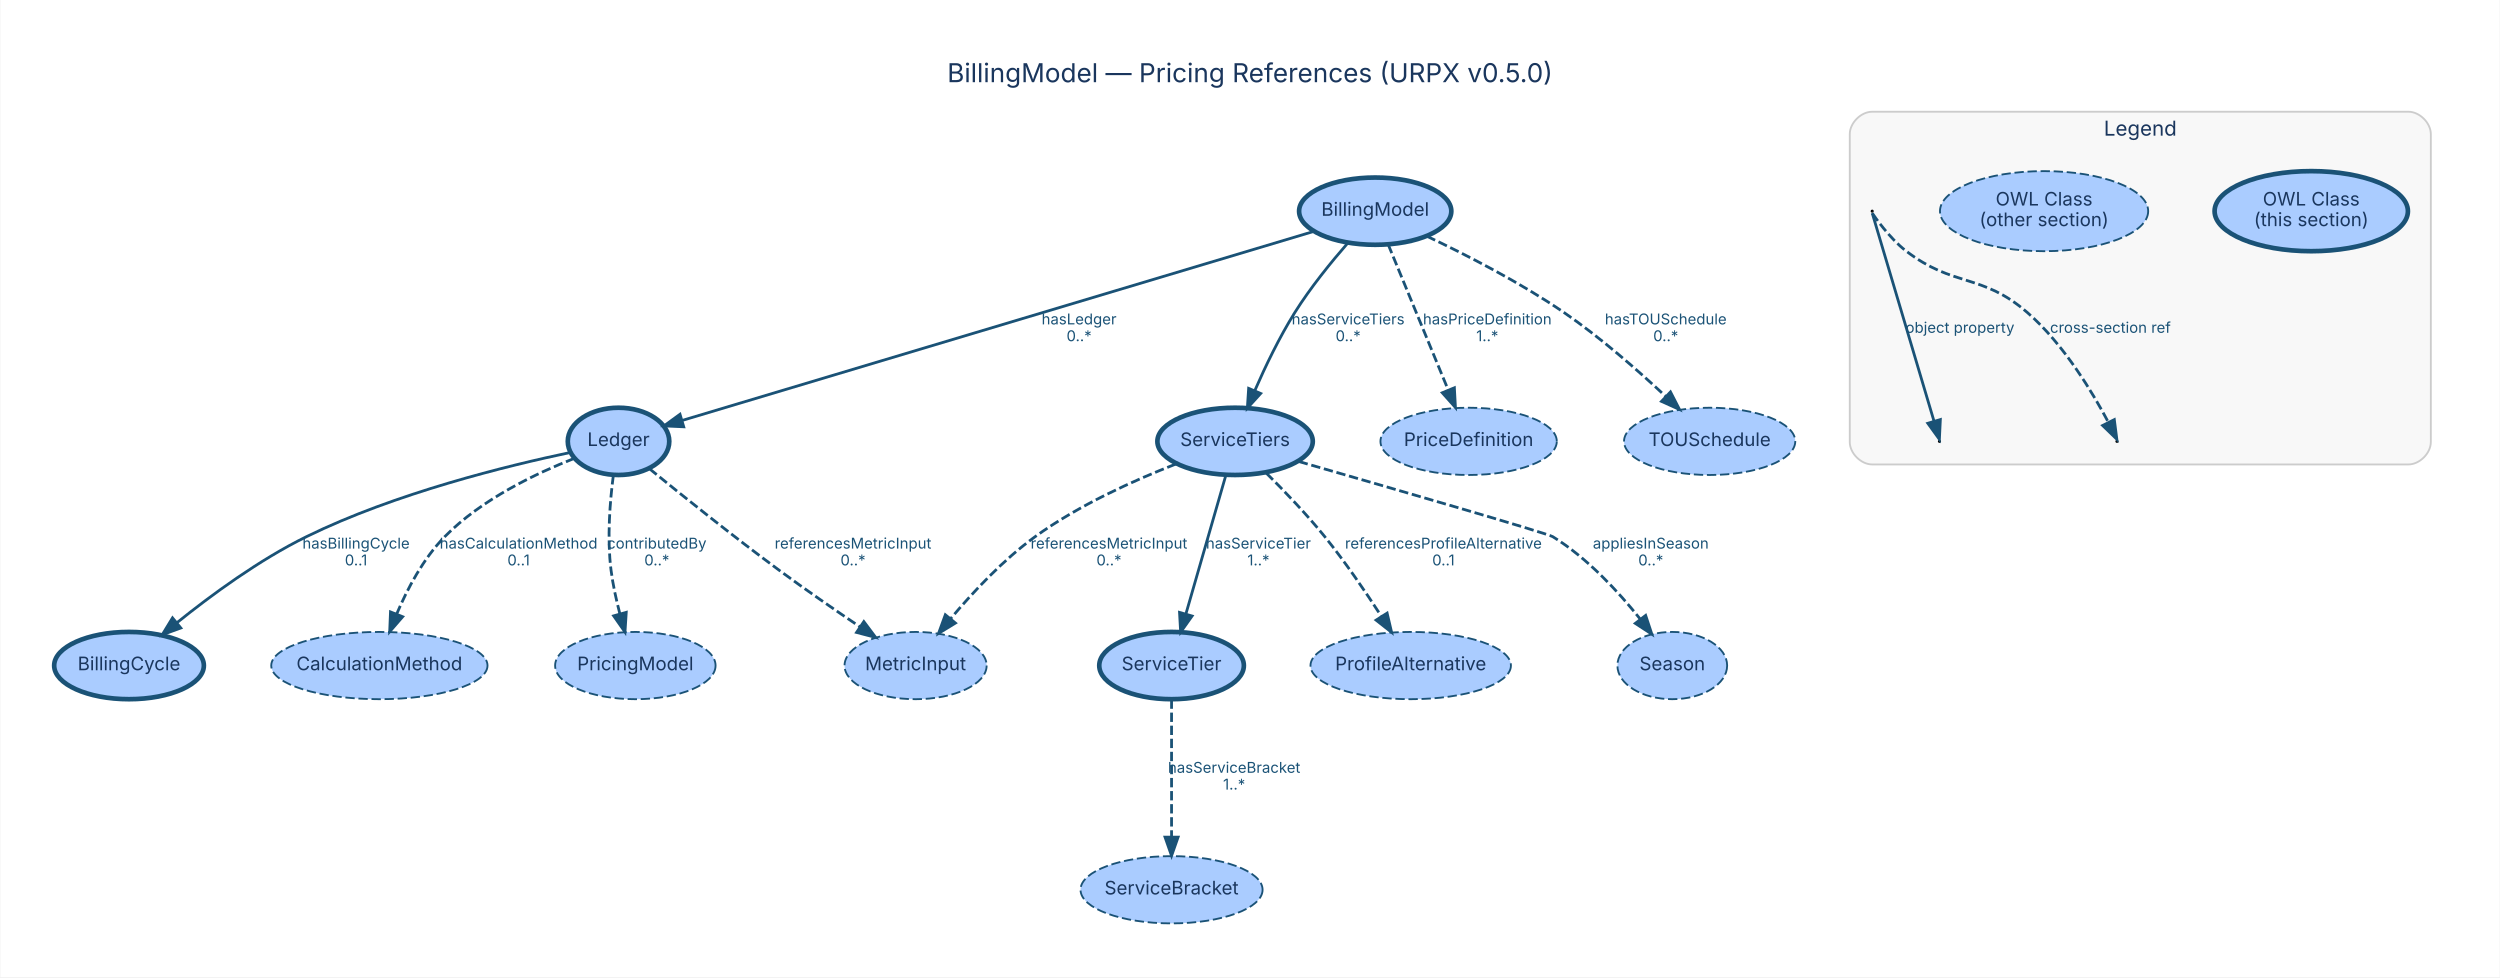
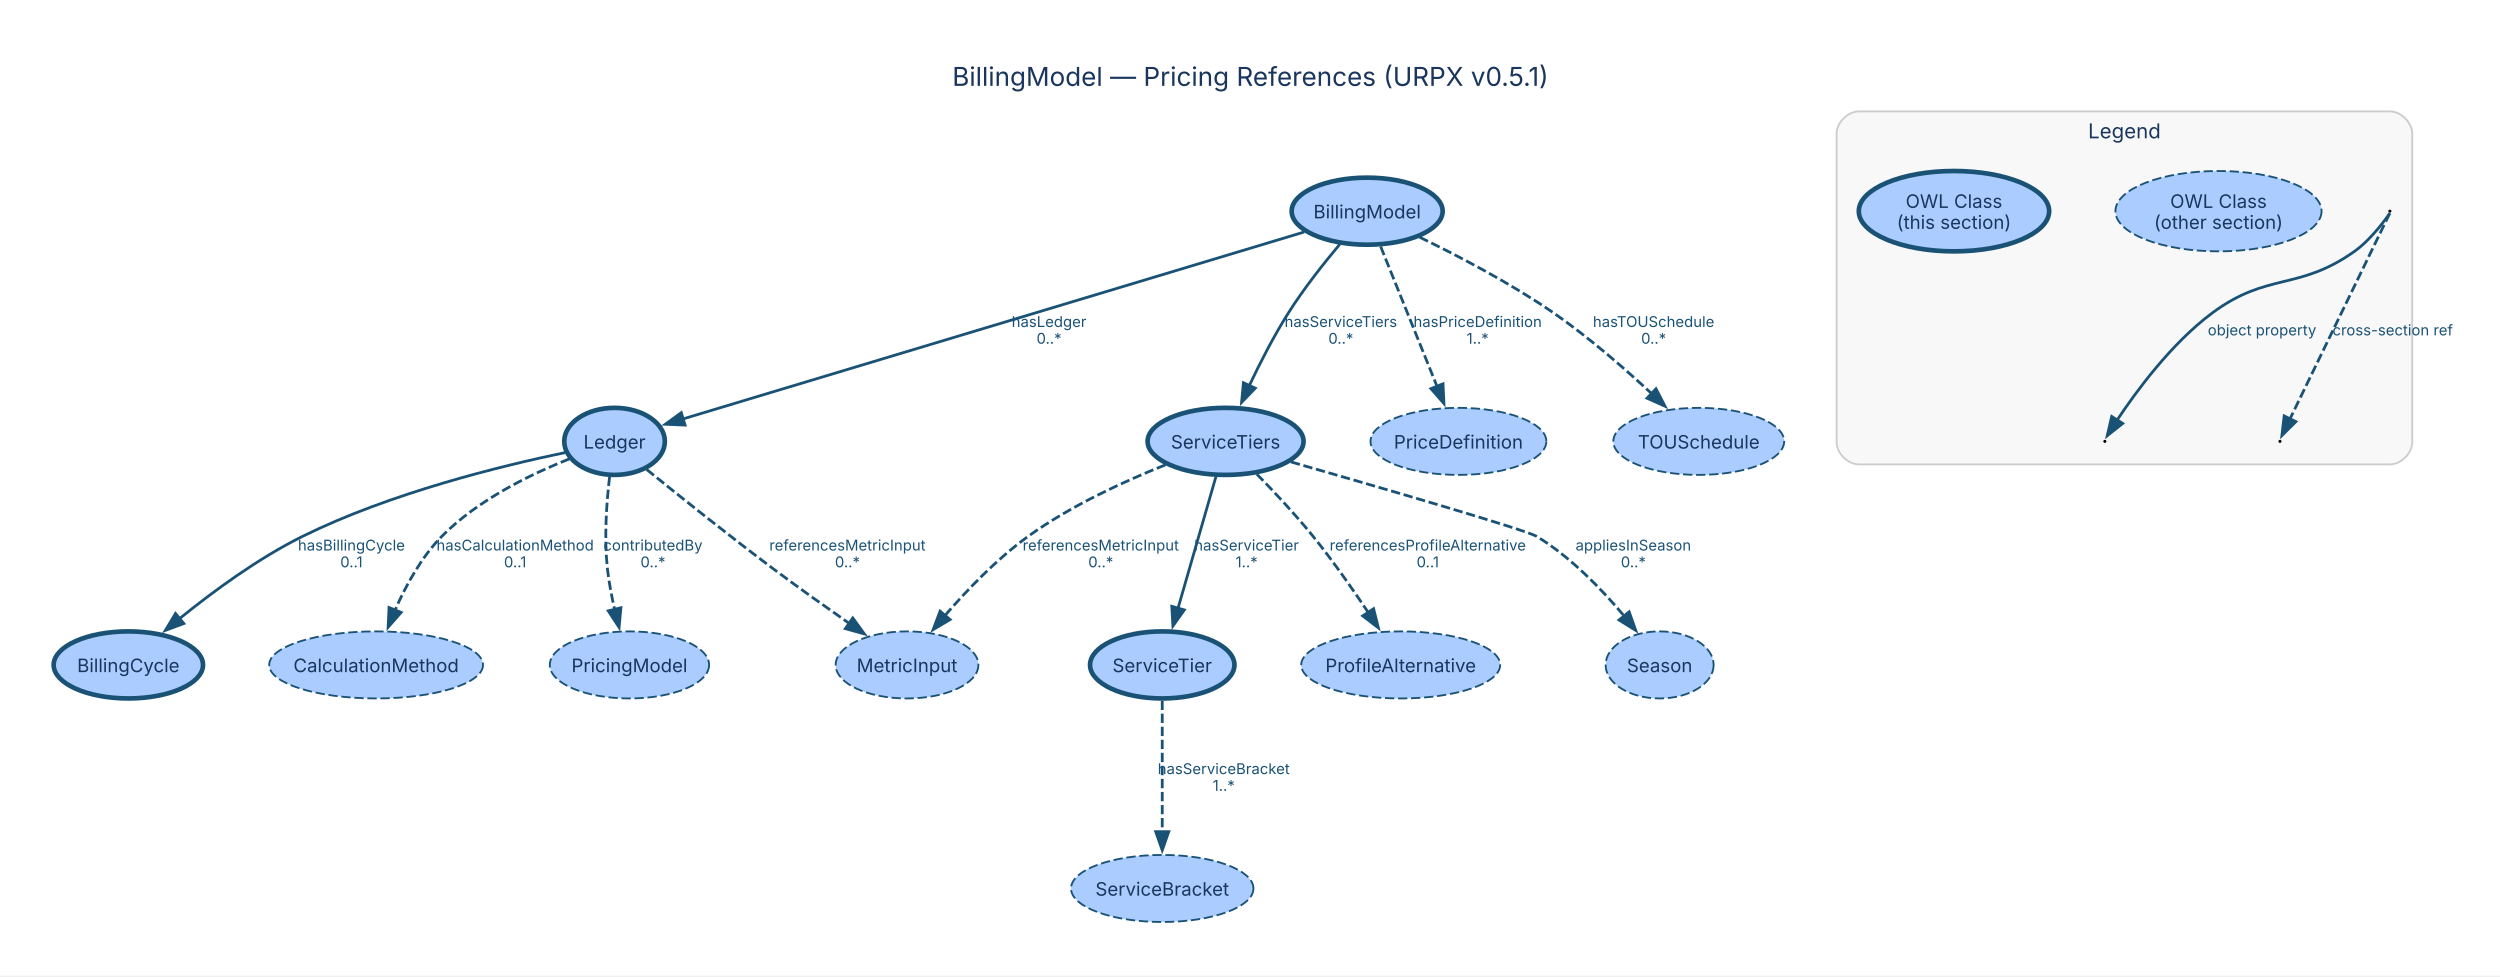
- <svg xmlns="http://www.w3.org/2000/svg" width="1338pt" height="523pt" viewBox="0.00 0.00 1337.63 523.03">
-   <g id="graph0" class="graph" transform="scale(1 1) rotate(0) translate(28.8 494.23)">
-     <polygon fill="white" stroke="transparent" points="-28.8,28.8 -28.8,-494.23 1308.83,-494.23 1308.83,28.8 -28.8,28.8" />
-     <text text-anchor="middle" x="640.01" y="-450.23" font-family="Inter, Helvetica, Arial, sans-serif" font-size="14.00" fill="#1a365d">BillingModel — Pricing References (URPX v0.5.0)</text>
+ <svg xmlns="http://www.w3.org/2000/svg" width="1342pt" height="524pt" viewBox="0.00 0.00 1342.00 524.00">
+   <g id="graph0" class="graph" transform="scale(1 1) rotate(0) translate(28.8 494.93)">
+     <polygon fill="white" stroke="none" points="-28.8,28.8 -28.8,-494.93 1313.66,-494.93 1313.66,28.8 -28.8,28.8" />
+     <text xml:space="preserve" text-anchor="middle" x="642.43" y="-448.83" font-family="Inter, Helvetica, Arial, sans-serif" font-size="14.00" fill="#1a365d">BillingModel — Pricing References (URPX v0.5.1)</text>
    <g id="clust4" class="cluster">
-       <path fill="#f8f8f8" stroke="#cccccc" d="M973.03,-245.64C973.03,-245.64 1260.03,-245.64 1260.03,-245.64 1266.03,-245.64 1272.03,-251.64 1272.03,-257.64 1272.03,-257.64 1272.03,-422.43 1272.03,-422.43 1272.03,-428.43 1266.03,-434.43 1260.03,-434.43 1260.03,-434.43 973.03,-434.43 973.03,-434.43 967.03,-434.43 961.03,-428.43 961.03,-422.43 961.03,-422.43 961.03,-257.64 961.03,-257.64 961.03,-251.64 967.03,-245.64 973.03,-245.64" />
-       <text text-anchor="middle" x="1116.53" y="-421.63" font-family="Inter, Helvetica, Arial, sans-serif" font-size="11.00" fill="#1a365d">Legend</text>
+       <path fill="#f8f8f8" stroke="#cccccc" d="M969.09,-245.64C969.09,-245.64 1254.09,-245.64 1254.09,-245.64 1260.09,-245.64 1266.09,-251.64 1266.09,-257.64 1266.09,-257.64 1266.09,-423.13 1266.09,-423.13 1266.09,-429.13 1260.09,-435.13 1254.09,-435.13 1254.09,-435.13 969.09,-435.13 969.09,-435.13 963.09,-435.13 957.09,-429.13 957.09,-423.13 957.09,-423.13 957.09,-257.64 957.09,-257.64 957.09,-251.64 963.09,-245.64 969.09,-245.64" />
+       <text xml:space="preserve" text-anchor="middle" x="1111.59" y="-420.68" font-family="Inter, Helvetica, Arial, sans-serif" font-size="11.00" fill="#1a365d">Legend</text>
    </g>
    <g id="node1" class="node">
-       <ellipse fill="#aaccff" stroke="#1a5276" stroke-width="2.5" cx="707.03" cy="-381.21" rx="40.74" ry="18" />
-       <text text-anchor="middle" x="707.03" y="-378.71" font-family="Inter, Helvetica, Arial, sans-serif" font-size="10.00" fill="#1a365d">BillingModel</text>
+       <ellipse fill="#aaccff" stroke="#1a5276" stroke-width="2.5" cx="705.09" cy="-381.57" rx="40.53" ry="18" />
+       <text xml:space="preserve" text-anchor="middle" x="705.09" y="-377.69" font-family="Inter, Helvetica, Arial, sans-serif" font-size="10.00" fill="#1a365d">BillingModel</text>
    </g>
    <g id="node3" class="node">
-       <ellipse fill="#aaccff" stroke="#1a5276" stroke-width="2.5" cx="302.03" cy="-258" rx="27.16" ry="18" />
-       <text text-anchor="middle" x="302.03" y="-255.5" font-family="Inter, Helvetica, Arial, sans-serif" font-size="10.00" fill="#1a365d">Ledger</text>
+       <ellipse fill="#aaccff" stroke="#1a5276" stroke-width="2.5" cx="301.09" cy="-258" rx="27" ry="18" />
+       <text xml:space="preserve" text-anchor="middle" x="301.09" y="-254.12" font-family="Inter, Helvetica, Arial, sans-serif" font-size="10.00" fill="#1a365d">Ledger</text>
    </g>
    <g id="edge1" class="edge">
-       <path fill="none" stroke="#1a5276" stroke-width="1.5" d="M674.23,-370.4C598.63,-347.77 412.74,-292.13 336,-269.17" />
-       <polygon fill="#1a5276" stroke="#1a5276" stroke-width="1.5" points="336.93,-265.79 326.35,-266.28 334.93,-272.5 336.93,-265.79" />
-       <text text-anchor="middle" x="548.53" y="-320.6" font-family="Inter, Helvetica, Arial, sans-serif" font-size="8.00" fill="#1a5276">hasLedger</text>
-       <text text-anchor="middle" x="548.53" y="-311.6" font-family="Inter, Helvetica, Arial, sans-serif" font-size="8.00" fill="#1a5276">0..*</text>
+       <path fill="none" stroke="#1a5276" stroke-width="1.5" d="M671.34,-370.41C596.18,-347.8 415.55,-293.44 337.75,-270.03" />
+       <polygon fill="#1a5276" stroke="#1a5276" stroke-width="1.5" points="338.94,-266.73 328.35,-267.2 336.92,-273.44 338.94,-266.73" />
+       <text xml:space="preserve" text-anchor="middle" x="534.33" y="-319.4" font-family="Inter, Helvetica, Arial, sans-serif" font-size="8.00" fill="#1a5276">hasLedger</text>
+       <text xml:space="preserve" text-anchor="middle" x="534.33" y="-310.4" font-family="Inter, Helvetica, Arial, sans-serif" font-size="8.00" fill="#1a5276">0..*</text>
    </g>
    <g id="node5" class="node">
-       <ellipse fill="#aaccff" stroke="#1a5276" stroke-width="2.5" cx="632.03" cy="-258" rx="41.59" ry="18" />
-       <text text-anchor="middle" x="632.03" y="-255.5" font-family="Inter, Helvetica, Arial, sans-serif" font-size="10.00" fill="#1a365d">ServiceTiers</text>
+       <ellipse fill="#aaccff" stroke="#1a5276" stroke-width="2.5" cx="629.09" cy="-258" rx="41.86" ry="18" />
+       <text xml:space="preserve" text-anchor="middle" x="629.09" y="-254.12" font-family="Inter, Helvetica, Arial, sans-serif" font-size="10.00" fill="#1a365d">ServiceTiers</text>
    </g>
    <g id="edge3" class="edge">
-       <path fill="none" stroke="#1a5276" stroke-width="1.5" d="M692.4,-364.2C683.53,-354.02 672.35,-340.29 664.03,-327 655.75,-313.78 648.22,-298.09 642.56,-285.1" />
-       <polygon fill="#1a5276" stroke="#1a5276" stroke-width="1.5" points="645.73,-283.63 638.6,-275.79 639.29,-286.36 645.73,-283.63" />
-       <text text-anchor="middle" x="692.53" y="-320.6" font-family="Inter, Helvetica, Arial, sans-serif" font-size="8.00" fill="#1a5276">hasServiceTiers</text>
-       <text text-anchor="middle" x="692.53" y="-311.6" font-family="Inter, Helvetica, Arial, sans-serif" font-size="8.00" fill="#1a5276">0..*</text>
+       <path fill="none" stroke="#1a5276" stroke-width="1.5" d="M690.44,-363.87C681.84,-353.62 671.07,-340.01 662.84,-327 655.04,-314.68 647.68,-300.31 641.83,-287.96" />
+       <polygon fill="#1a5276" stroke="#1a5276" stroke-width="1.5" points="645.04,-286.55 637.68,-278.93 638.68,-289.48 645.04,-286.55" />
+       <text xml:space="preserve" text-anchor="middle" x="690.96" y="-319.4" font-family="Inter, Helvetica, Arial, sans-serif" font-size="8.00" fill="#1a5276">hasServiceTiers</text>
+       <text xml:space="preserve" text-anchor="middle" x="690.96" y="-310.4" font-family="Inter, Helvetica, Arial, sans-serif" font-size="8.00" fill="#1a5276">0..*</text>
    </g>
    <g id="node8" class="node">
-       <ellipse fill="#aaccff" stroke="#1a5276" stroke-dasharray="5,2" cx="757.03" cy="-258" rx="47.19" ry="18" />
-       <text text-anchor="middle" x="757.03" y="-255.5" font-family="Inter, Helvetica, Arial, sans-serif" font-size="10.00" fill="#1a365d">PriceDefinition</text>
+       <ellipse fill="#aaccff" stroke="#1a5276" stroke-dasharray="5,2" cx="754.09" cy="-258" rx="47.19" ry="18" />
+       <text xml:space="preserve" text-anchor="middle" x="754.09" y="-254.12" font-family="Inter, Helvetica, Arial, sans-serif" font-size="10.00" fill="#1a365d">PriceDefinition</text>
    </g>
    <g id="edge2" class="edge">
-       <path fill="none" stroke="#1a5276" stroke-width="1.5" stroke-dasharray="5,2" d="M713.98,-363.36C722.29,-343.21 736.3,-309.24 746.08,-285.56" />
-       <polygon fill="#1a5276" stroke="#1a5276" stroke-width="1.5" points="749.4,-286.68 749.97,-276.1 742.93,-284.01 749.4,-286.68" />
-       <text text-anchor="middle" x="767.03" y="-320.6" font-family="Inter, Helvetica, Arial, sans-serif" font-size="8.00" fill="#1a5276">hasPriceDefinition</text>
-       <text text-anchor="middle" x="767.03" y="-311.6" font-family="Inter, Helvetica, Arial, sans-serif" font-size="8.00" fill="#1a5276">1..*</text>
+       <path fill="none" stroke="#1a5276" stroke-width="1.5" stroke-dasharray="5,2" d="M712.32,-362.63C720.3,-342.83 733.25,-310.7 742.62,-287.45" />
+       <polygon fill="#1a5276" stroke="#1a5276" stroke-width="1.5" points="745.8,-288.91 746.3,-278.33 739.31,-286.3 745.8,-288.91" />
+       <text xml:space="preserve" text-anchor="middle" x="764.4" y="-319.4" font-family="Inter, Helvetica, Arial, sans-serif" font-size="8.00" fill="#1a5276">hasPriceDefinition</text>
+       <text xml:space="preserve" text-anchor="middle" x="764.4" y="-310.4" font-family="Inter, Helvetica, Arial, sans-serif" font-size="8.00" fill="#1a5276">1..*</text>
    </g>
    <g id="node13" class="node">
-       <ellipse fill="#aaccff" stroke="#1a5276" stroke-dasharray="5,2" cx="886.03" cy="-258" rx="45.83" ry="18" />
-       <text text-anchor="middle" x="886.03" y="-255.5" font-family="Inter, Helvetica, Arial, sans-serif" font-size="10.00" fill="#1a365d">TOUSchedule</text>
+       <ellipse fill="#aaccff" stroke="#1a5276" stroke-dasharray="5,2" cx="883.09" cy="-258" rx="45.86" ry="18" />
+       <text xml:space="preserve" text-anchor="middle" x="883.09" y="-254.12" font-family="Inter, Helvetica, Arial, sans-serif" font-size="10.00" fill="#1a365d">TOUSchedule</text>
    </g>
    <g id="edge4" class="edge">
-       <path fill="none" stroke="#1a5276" stroke-width="1.5" stroke-dasharray="5,2" d="M734.59,-367.84C755.47,-357.96 784.49,-343.14 808.03,-327 827.59,-313.59 847.71,-295.93 862.62,-281.97" />
-       <polygon fill="#1a5276" stroke="#1a5276" stroke-width="1.5" points="865.07,-284.47 869.91,-275.05 860.25,-279.4 865.07,-284.47" />
-       <text text-anchor="middle" x="862.53" y="-320.6" font-family="Inter, Helvetica, Arial, sans-serif" font-size="8.00" fill="#1a5276">hasTOUSchedule</text>
-       <text text-anchor="middle" x="862.53" y="-311.6" font-family="Inter, Helvetica, Arial, sans-serif" font-size="8.00" fill="#1a5276">0..*</text>
+       <path fill="none" stroke="#1a5276" stroke-width="1.5" stroke-dasharray="5,2" d="M733.23,-367.61C753.82,-357.64 782.07,-342.89 805.09,-327 823.94,-313.98 843.37,-297.06 858.12,-283.35" />
+       <polygon fill="#1a5276" stroke="#1a5276" stroke-width="1.5" points="860.13,-286.26 865,-276.85 855.32,-281.17 860.13,-286.26" />
+       <text xml:space="preserve" text-anchor="middle" x="858.86" y="-319.4" font-family="Inter, Helvetica, Arial, sans-serif" font-size="8.00" fill="#1a5276">hasTOUSchedule</text>
+       <text xml:space="preserve" text-anchor="middle" x="858.86" y="-310.4" font-family="Inter, Helvetica, Arial, sans-serif" font-size="8.00" fill="#1a5276">0..*</text>
    </g>
    <g id="node2" class="node">
-       <ellipse fill="#aaccff" stroke="#1a5276" stroke-width="2.5" cx="40.03" cy="-138" rx="40.06" ry="18" />
-       <text text-anchor="middle" x="40.03" y="-135.5" font-family="Inter, Helvetica, Arial, sans-serif" font-size="10.00" fill="#1a365d">BillingCycle</text>
+       <ellipse fill="#aaccff" stroke="#1a5276" stroke-width="2.5" cx="40.09" cy="-138" rx="40.09" ry="18" />
+       <text xml:space="preserve" text-anchor="middle" x="40.09" y="-134.12" font-family="Inter, Helvetica, Arial, sans-serif" font-size="10.00" fill="#1a365d">BillingCycle</text>
    </g>
    <g id="edge6" class="edge">
-       <path fill="none" stroke="#1a5276" stroke-width="1.5" d="M276.44,-252.1C242.81,-245.04 182.44,-230.26 135.03,-207 109.76,-194.61 83.98,-175.67 65.66,-160.93" />
-       <polygon fill="#1a5276" stroke="#1a5276" stroke-width="1.5" points="67.75,-158.12 57.8,-154.49 63.31,-163.53 67.75,-158.12" />
-       <text text-anchor="middle" x="161.53" y="-200.6" font-family="Inter, Helvetica, Arial, sans-serif" font-size="8.00" fill="#1a5276">hasBillingCycle</text>
-       <text text-anchor="middle" x="161.53" y="-191.6" font-family="Inter, Helvetica, Arial, sans-serif" font-size="8.00" fill="#1a5276">0..1</text>
+       <path fill="none" stroke="#1a5276" stroke-width="1.5" d="M274.52,-251.98C240.6,-244.93 180.64,-230.28 133.59,-207 109.72,-195.19 85.47,-177.35 67.65,-162.91" />
+       <polygon fill="#1a5276" stroke="#1a5276" stroke-width="1.5" points="69.89,-160.22 59.95,-156.53 65.42,-165.61 69.89,-160.22" />
+       <text xml:space="preserve" text-anchor="middle" x="159.84" y="-199.4" font-family="Inter, Helvetica, Arial, sans-serif" font-size="8.00" fill="#1a5276">hasBillingCycle</text>
+       <text xml:space="preserve" text-anchor="middle" x="159.84" y="-190.4" font-family="Inter, Helvetica, Arial, sans-serif" font-size="8.00" fill="#1a5276">0..1</text>
    </g>
    <g id="node6" class="node">
-       <ellipse fill="#aaccff" stroke="#1a5276" stroke-dasharray="5,2" cx="174.03" cy="-138" rx="57.88" ry="18" />
-       <text text-anchor="middle" x="174.03" y="-135.5" font-family="Inter, Helvetica, Arial, sans-serif" font-size="10.00" fill="#1a365d">CalculationMethod</text>
+       <ellipse fill="#aaccff" stroke="#1a5276" stroke-dasharray="5,2" cx="173.09" cy="-138" rx="57.39" ry="18" />
+       <text xml:space="preserve" text-anchor="middle" x="173.09" y="-134.12" font-family="Inter, Helvetica, Arial, sans-serif" font-size="10.00" fill="#1a365d">CalculationMethod</text>
    </g>
    <g id="edge7" class="edge">
-       <path fill="none" stroke="#1a5276" stroke-width="1.5" stroke-dasharray="5,2" d="M278.52,-248.95C258.06,-240.96 228.68,-227.01 209.03,-207 197.57,-195.34 189.04,-179.17 183.27,-165.52" />
-       <polygon fill="#1a5276" stroke="#1a5276" stroke-width="1.5" points="186.49,-164.14 179.55,-156.13 179.98,-166.71 186.49,-164.14" />
-       <text text-anchor="middle" x="248.53" y="-200.6" font-family="Inter, Helvetica, Arial, sans-serif" font-size="8.00" fill="#1a5276">hasCalculationMethod</text>
-       <text text-anchor="middle" x="248.53" y="-191.6" font-family="Inter, Helvetica, Arial, sans-serif" font-size="8.00" fill="#1a5276">0..1</text>
+       <path fill="none" stroke="#1a5276" stroke-width="1.5" stroke-dasharray="5,2" d="M276.85,-248.6C256.5,-240.55 227.71,-226.69 208.34,-207 197.3,-195.78 188.94,-180.41 183.13,-167.11" />
+       <polygon fill="#1a5276" stroke="#1a5276" stroke-width="1.5" points="186.53,-166.19 179.54,-158.23 180.04,-168.81 186.53,-166.19" />
+       <text xml:space="preserve" text-anchor="middle" x="247.71" y="-199.4" font-family="Inter, Helvetica, Arial, sans-serif" font-size="8.00" fill="#1a5276">hasCalculationMethod</text>
+       <text xml:space="preserve" text-anchor="middle" x="247.71" y="-190.4" font-family="Inter, Helvetica, Arial, sans-serif" font-size="8.00" fill="#1a5276">0..1</text>
    </g>
    <g id="node7" class="node">
-       <ellipse fill="#aaccff" stroke="#1a5276" stroke-dasharray="5,2" cx="461.03" cy="-138" rx="38.03" ry="18" />
-       <text text-anchor="middle" x="461.03" y="-135.5" font-family="Inter, Helvetica, Arial, sans-serif" font-size="10.00" fill="#1a365d">MetricInput</text>
+       <ellipse fill="#aaccff" stroke="#1a5276" stroke-dasharray="5,2" cx="458.09" cy="-138" rx="38.31" ry="18" />
+       <text xml:space="preserve" text-anchor="middle" x="458.09" y="-134.12" font-family="Inter, Helvetica, Arial, sans-serif" font-size="10.00" fill="#1a365d">MetricInput</text>
    </g>
    <g id="edge8" class="edge">
-       <path fill="none" stroke="#1a5276" stroke-width="1.5" stroke-dasharray="5,2" d="M318.57,-243.36C335.7,-229.38 363.35,-207.17 388.03,-189 402.03,-178.69 417.92,-167.72 431.3,-158.69" />
-       <polygon fill="#1a5276" stroke="#1a5276" stroke-width="1.5" points="433.33,-161.54 439.68,-153.06 429.42,-155.73 433.33,-161.54" />
-       <text text-anchor="middle" x="427.53" y="-200.6" font-family="Inter, Helvetica, Arial, sans-serif" font-size="8.00" fill="#1a5276">referencesMetricInput</text>
-       <text text-anchor="middle" x="427.53" y="-191.6" font-family="Inter, Helvetica, Arial, sans-serif" font-size="8.00" fill="#1a5276">0..*</text>
+       <path fill="none" stroke="#1a5276" stroke-width="1.5" stroke-dasharray="5,2" d="M318.33,-242.91C335.53,-228.95 362.84,-207.11 387.09,-189 400.02,-179.35 414.55,-169.03 427.08,-160.28" />
+       <polygon fill="#1a5276" stroke="#1a5276" stroke-width="1.5" points="428.97,-163.23 435.19,-154.65 424.98,-157.48 428.97,-163.23" />
+       <text xml:space="preserve" text-anchor="middle" x="426.09" y="-199.4" font-family="Inter, Helvetica, Arial, sans-serif" font-size="8.00" fill="#1a5276">referencesMetricInput</text>
+       <text xml:space="preserve" text-anchor="middle" x="426.09" y="-190.4" font-family="Inter, Helvetica, Arial, sans-serif" font-size="8.00" fill="#1a5276">0..*</text>
    </g>
    <g id="node9" class="node">
-       <ellipse fill="#aaccff" stroke="#1a5276" stroke-dasharray="5,2" cx="311.03" cy="-138" rx="42.94" ry="18" />
-       <text text-anchor="middle" x="311.03" y="-135.5" font-family="Inter, Helvetica, Arial, sans-serif" font-size="10.00" fill="#1a365d">PricingModel</text>
+       <ellipse fill="#aaccff" stroke="#1a5276" stroke-dasharray="5,2" cx="309.09" cy="-138" rx="42.75" ry="18" />
+       <text xml:space="preserve" text-anchor="middle" x="309.09" y="-134.12" font-family="Inter, Helvetica, Arial, sans-serif" font-size="10.00" fill="#1a365d">PricingModel</text>
    </g>
    <g id="edge5" class="edge">
-       <path fill="none" stroke="#1a5276" stroke-width="1.5" stroke-dasharray="5,2" d="M299.27,-239.89C297.47,-226.11 295.82,-206.24 298.03,-189 299.01,-181.29 300.82,-173.08 302.78,-165.58" />
-       <polygon fill="#1a5276" stroke="#1a5276" stroke-width="1.5" points="306.16,-166.49 305.49,-155.91 299.42,-164.6 306.16,-166.49" />
-       <text text-anchor="middle" x="322.53" y="-200.6" font-family="Inter, Helvetica, Arial, sans-serif" font-size="8.00" fill="#1a5276">contributedBy</text>
-       <text text-anchor="middle" x="322.53" y="-191.6" font-family="Inter, Helvetica, Arial, sans-serif" font-size="8.00" fill="#1a5276">0..*</text>
+       <path fill="none" stroke="#1a5276" stroke-width="1.5" stroke-dasharray="5,2" d="M298.44,-239.05C296.81,-225.31 295.38,-205.91 297.34,-189 298.15,-182.02 299.57,-174.61 301.15,-167.68" />
+       <polygon fill="#1a5276" stroke="#1a5276" stroke-width="1.5" points="304.5,-168.7 303.53,-158.15 297.71,-167.01 304.5,-168.7" />
+       <text xml:space="preserve" text-anchor="middle" x="321.71" y="-199.4" font-family="Inter, Helvetica, Arial, sans-serif" font-size="8.00" fill="#1a5276">contributedBy</text>
+       <text xml:space="preserve" text-anchor="middle" x="321.71" y="-190.4" font-family="Inter, Helvetica, Arial, sans-serif" font-size="8.00" fill="#1a5276">0..*</text>
    </g>
    <g id="node4" class="node">
-       <ellipse fill="#aaccff" stroke="#1a5276" stroke-width="2.5" cx="598.03" cy="-138" rx="38.7" ry="18" />
-       <text text-anchor="middle" x="598.03" y="-135.5" font-family="Inter, Helvetica, Arial, sans-serif" font-size="10.00" fill="#1a365d">ServiceTier</text>
+       <ellipse fill="#aaccff" stroke="#1a5276" stroke-width="2.5" cx="595.09" cy="-138" rx="38.76" ry="18" />
+       <text xml:space="preserve" text-anchor="middle" x="595.09" y="-134.12" font-family="Inter, Helvetica, Arial, sans-serif" font-size="10.00" fill="#1a365d">ServiceTier</text>
    </g>
    <g id="node12" class="node">
-       <ellipse fill="#aaccff" stroke="#1a5276" stroke-dasharray="5,2" cx="598.03" cy="-18" rx="48.72" ry="18" />
-       <text text-anchor="middle" x="598.03" y="-15.5" font-family="Inter, Helvetica, Arial, sans-serif" font-size="10.00" fill="#1a365d">ServiceBracket</text>
+       <ellipse fill="#aaccff" stroke="#1a5276" stroke-dasharray="5,2" cx="595.09" cy="-18" rx="48.96" ry="18" />
+       <text xml:space="preserve" text-anchor="middle" x="595.09" y="-14.12" font-family="Inter, Helvetica, Arial, sans-serif" font-size="10.00" fill="#1a365d">ServiceBracket</text>
    </g>
    <g id="edge9" class="edge">
-       <path fill="none" stroke="#1a5276" stroke-width="1.5" stroke-dasharray="5,2" d="M598.03,-119.84C598.03,-100.53 598.03,-68.89 598.03,-46.2" />
-       <polygon fill="#1a5276" stroke="#1a5276" stroke-width="1.5" points="601.53,-46.18 598.03,-36.18 594.53,-46.18 601.53,-46.18" />
-       <text text-anchor="middle" x="631.53" y="-80.6" font-family="Inter, Helvetica, Arial, sans-serif" font-size="8.00" fill="#1a5276">hasServiceBracket</text>
-       <text text-anchor="middle" x="631.53" y="-71.6" font-family="Inter, Helvetica, Arial, sans-serif" font-size="8.00" fill="#1a5276">1..*</text>
+       <path fill="none" stroke="#1a5276" stroke-width="1.5" stroke-dasharray="5,2" d="M595.09,-118.82C595.09,-100.01 595.09,-70.35 595.09,-48.24" />
+       <polygon fill="#1a5276" stroke="#1a5276" stroke-width="1.5" points="598.59,-48.51 595.09,-38.51 591.59,-48.51 598.59,-48.51" />
+       <text xml:space="preserve" text-anchor="middle" x="628.09" y="-79.4" font-family="Inter, Helvetica, Arial, sans-serif" font-size="8.00" fill="#1a5276">hasServiceBracket</text>
+       <text xml:space="preserve" text-anchor="middle" x="628.09" y="-70.4" font-family="Inter, Helvetica, Arial, sans-serif" font-size="8.00" fill="#1a5276">1..*</text>
    </g>
    <g id="edge11" class="edge">
-       <path fill="none" stroke="#1a5276" stroke-width="1.5" d="M627.16,-240.09C621.55,-220.64 612.28,-188.45 605.7,-165.62" />
-       <polygon fill="#1a5276" stroke="#1a5276" stroke-width="1.5" points="609.02,-164.52 602.89,-155.88 602.3,-166.45 609.02,-164.52" />
-       <text text-anchor="middle" x="644.53" y="-200.6" font-family="Inter, Helvetica, Arial, sans-serif" font-size="8.00" fill="#1a5276">hasServiceTier</text>
-       <text text-anchor="middle" x="644.53" y="-191.6" font-family="Inter, Helvetica, Arial, sans-serif" font-size="8.00" fill="#1a5276">1..*</text>
+       <path fill="none" stroke="#1a5276" stroke-width="1.5" d="M623.92,-239.08C618.53,-220.34 609.97,-190.64 603.57,-168.45" />
+       <polygon fill="#1a5276" stroke="#1a5276" stroke-width="1.5" points="606.95,-167.53 600.82,-158.89 600.22,-169.46 606.95,-167.53" />
+       <text xml:space="preserve" text-anchor="middle" x="640.37" y="-199.4" font-family="Inter, Helvetica, Arial, sans-serif" font-size="8.00" fill="#1a5276">hasServiceTier</text>
+       <text xml:space="preserve" text-anchor="middle" x="640.37" y="-190.4" font-family="Inter, Helvetica, Arial, sans-serif" font-size="8.00" fill="#1a5276">1..*</text>
    </g>
    <g id="edge12" class="edge">
-       <path fill="none" stroke="#1a5276" stroke-width="1.5" stroke-dasharray="5,2" d="M600.36,-245.87C578.11,-237.2 548.29,-223.83 525.03,-207 507.9,-194.61 491.62,-177.19 479.76,-163.09" />
-       <polygon fill="#1a5276" stroke="#1a5276" stroke-width="1.5" points="482.36,-160.75 473.32,-155.23 476.95,-165.19 482.36,-160.75" />
-       <text text-anchor="middle" x="564.53" y="-200.6" font-family="Inter, Helvetica, Arial, sans-serif" font-size="8.00" fill="#1a5276">referencesMetricInput</text>
-       <text text-anchor="middle" x="564.53" y="-191.6" font-family="Inter, Helvetica, Arial, sans-serif" font-size="8.00" fill="#1a5276">0..*</text>
+       <path fill="none" stroke="#1a5276" stroke-width="1.5" stroke-dasharray="5,2" d="M596.81,-245.39C574.89,-236.66 545.87,-223.41 523.09,-207 506.29,-194.9 490.19,-178.11 478.22,-164.24" />
+       <polygon fill="#1a5276" stroke="#1a5276" stroke-width="1.5" points="481.2,-162.35 472.09,-156.94 475.84,-166.85 481.2,-162.35" />
+       <text xml:space="preserve" text-anchor="middle" x="562.09" y="-199.4" font-family="Inter, Helvetica, Arial, sans-serif" font-size="8.00" fill="#1a5276">referencesMetricInput</text>
+       <text xml:space="preserve" text-anchor="middle" x="562.09" y="-190.4" font-family="Inter, Helvetica, Arial, sans-serif" font-size="8.00" fill="#1a5276">0..*</text>
    </g>
    <g id="node10" class="node">
-       <ellipse fill="#aaccff" stroke="#1a5276" stroke-dasharray="5,2" cx="726.03" cy="-138" rx="53.64" ry="18" />
-       <text text-anchor="middle" x="726.03" y="-135.5" font-family="Inter, Helvetica, Arial, sans-serif" font-size="10.00" fill="#1a365d">ProfileAlternative</text>
+       <ellipse fill="#aaccff" stroke="#1a5276" stroke-dasharray="5,2" cx="723.09" cy="-138" rx="53.4" ry="18" />
+       <text xml:space="preserve" text-anchor="middle" x="723.09" y="-134.12" font-family="Inter, Helvetica, Arial, sans-serif" font-size="10.00" fill="#1a365d">ProfileAlternative</text>
    </g>
    <g id="edge13" class="edge">
-       <path fill="none" stroke="#1a5276" stroke-width="1.5" stroke-dasharray="5,2" d="M648.77,-240.98C658.35,-231.48 670.35,-218.98 680.03,-207 690.95,-193.49 701.9,-177.43 710.37,-164.31" />
-       <polygon fill="#1a5276" stroke="#1a5276" stroke-width="1.5" points="713.4,-166.08 715.81,-155.77 707.49,-162.32 713.4,-166.08" />
-       <text text-anchor="middle" x="743.53" y="-200.6" font-family="Inter, Helvetica, Arial, sans-serif" font-size="8.00" fill="#1a5276">referencesProfileAlternative</text>
-       <text text-anchor="middle" x="743.53" y="-191.6" font-family="Inter, Helvetica, Arial, sans-serif" font-size="8.00" fill="#1a5276">0..1</text>
+       <path fill="none" stroke="#1a5276" stroke-width="1.5" stroke-dasharray="5,2" d="M645.84,-240.45C655.12,-230.97 666.65,-218.68 676.09,-207 686.59,-194.01 697.26,-178.77 705.77,-166.02" />
+       <polygon fill="#1a5276" stroke="#1a5276" stroke-width="1.5" points="708.54,-168.17 711.11,-157.89 702.7,-164.32 708.54,-168.17" />
+       <text xml:space="preserve" text-anchor="middle" x="737.62" y="-199.4" font-family="Inter, Helvetica, Arial, sans-serif" font-size="8.00" fill="#1a5276">referencesProfileAlternative</text>
+       <text xml:space="preserve" text-anchor="middle" x="737.62" y="-190.4" font-family="Inter, Helvetica, Arial, sans-serif" font-size="8.00" fill="#1a5276">0..1</text>
    </g>
    <g id="node11" class="node">
-       <ellipse fill="#aaccff" stroke="#1a5276" stroke-dasharray="5,2" cx="866.03" cy="-138" rx="29.37" ry="18" />
-       <text text-anchor="middle" x="866.03" y="-135.5" font-family="Inter, Helvetica, Arial, sans-serif" font-size="10.00" fill="#1a365d">Season</text>
+       <ellipse fill="#aaccff" stroke="#1a5276" stroke-dasharray="5,2" cx="862.09" cy="-138" rx="28.99" ry="18" />
+       <text xml:space="preserve" text-anchor="middle" x="862.09" y="-134.12" font-family="Inter, Helvetica, Arial, sans-serif" font-size="10.00" fill="#1a365d">Season</text>
    </g>
    <g id="edge10" class="edge">
-       <path fill="none" stroke="#1a5276" stroke-width="1.5" stroke-dasharray="5,2" d="M666.09,-247.23C714.85,-233.2 799.06,-208.83 802.03,-207 820.5,-195.65 837.14,-177.6 848.82,-162.95" />
-       <polygon fill="#1a5276" stroke="#1a5276" stroke-width="1.5" points="851.78,-164.85 855.1,-154.79 846.23,-160.58 851.78,-164.85" />
-       <text text-anchor="middle" x="854.53" y="-200.6" font-family="Inter, Helvetica, Arial, sans-serif" font-size="8.00" fill="#1a5276">appliesInSeason</text>
-       <text text-anchor="middle" x="854.53" y="-191.6" font-family="Inter, Helvetica, Arial, sans-serif" font-size="8.00" fill="#1a5276">0..*</text>
+       <path fill="none" stroke="#1a5276" stroke-width="1.5" stroke-dasharray="5,2" d="M664.15,-246.99C711.4,-233.43 790.32,-210.5 796.09,-207 814.37,-195.9 831.1,-178.54 843.15,-164.14" />
+       <polygon fill="#1a5276" stroke="#1a5276" stroke-width="1.5" points="845.73,-166.51 849.27,-156.52 840.28,-162.12 845.73,-166.51" />
+       <text xml:space="preserve" text-anchor="middle" x="847.97" y="-199.4" font-family="Inter, Helvetica, Arial, sans-serif" font-size="8.00" fill="#1a5276">appliesInSeason</text>
+       <text xml:space="preserve" text-anchor="middle" x="847.97" y="-190.4" font-family="Inter, Helvetica, Arial, sans-serif" font-size="8.00" fill="#1a5276">0..*</text>
    </g>
    <g id="node14" class="node">
-       <ellipse fill="#aaccff" stroke="#1a5276" stroke-width="2.5" cx="1208.03" cy="-381.21" rx="51.74" ry="21.43" />
-       <text text-anchor="middle" x="1208.03" y="-384.21" font-family="Inter, Helvetica, Arial, sans-serif" font-size="10.00" fill="#1a365d">OWL Class</text>
-       <text text-anchor="middle" x="1208.03" y="-373.21" font-family="Inter, Helvetica, Arial, sans-serif" font-size="10.00" fill="#1a365d">(this section)</text>
+       <ellipse fill="#aaccff" stroke="#1a5276" stroke-width="2.5" cx="1020.09" cy="-381.57" rx="51.09" ry="21.57" />
+       <text xml:space="preserve" text-anchor="middle" x="1020.09" y="-383.32" font-family="Inter, Helvetica, Arial, sans-serif" font-size="10.00" fill="#1a365d">OWL Class</text>
+       <text xml:space="preserve" text-anchor="middle" x="1020.09" y="-372.07" font-family="Inter, Helvetica, Arial, sans-serif" font-size="10.00" fill="#1a365d">(this section)</text>
    </g>
    <g id="node15" class="node">
-       <ellipse fill="#aaccff" stroke="#1a5276" stroke-dasharray="5,2" cx="1065.03" cy="-381.21" rx="55.72" ry="21.43" />
-       <text text-anchor="middle" x="1065.03" y="-384.21" font-family="Inter, Helvetica, Arial, sans-serif" font-size="10.00" fill="#1a365d">OWL Class</text>
-       <text text-anchor="middle" x="1065.03" y="-373.21" font-family="Inter, Helvetica, Arial, sans-serif" font-size="10.00" fill="#1a365d">(other section)</text>
+       <ellipse fill="#aaccff" stroke="#1a5276" stroke-dasharray="5,2" cx="1162.09" cy="-381.57" rx="55.33" ry="21.57" />
+       <text xml:space="preserve" text-anchor="middle" x="1162.09" y="-383.32" font-family="Inter, Helvetica, Arial, sans-serif" font-size="10.00" fill="#1a365d">OWL Class</text>
+       <text xml:space="preserve" text-anchor="middle" x="1162.09" y="-372.07" font-family="Inter, Helvetica, Arial, sans-serif" font-size="10.00" fill="#1a365d">(other section)</text>
    </g>
    <g id="node16" class="node">
-       <ellipse fill="black" stroke="black" cx="973.03" cy="-381.21" rx="0.36" ry="0.36" />
+       <ellipse fill="black" stroke="black" cx="1254.09" cy="-381.57" rx="0.36" ry="0.36" />
    </g>
    <g id="node17" class="node">
-       <ellipse fill="black" stroke="black" cx="1009.03" cy="-258" rx="0.36" ry="0.36" />
+       <ellipse fill="black" stroke="black" cx="1101.09" cy="-258" rx="0.36" ry="0.36" />
    </g>
    <g id="edge14" class="edge">
-       <path fill="none" stroke="#1a5276" stroke-width="1.5" d="M973.06,-380.13C973.95,-377.11 997.73,-297.04 1006.13,-268.77" />
-       <polygon fill="#1a5276" stroke="#1a5276" stroke-width="1.5" points="1009.51,-269.67 1009,-259.09 1002.8,-267.67 1009.51,-269.67" />
-       <text text-anchor="middle" x="1020.03" y="-316.1" font-family="Inter, Helvetica, Arial, sans-serif" font-size="8.00" fill="#1a5276">object property</text>
+       <path fill="none" stroke="#1a5276" stroke-width="1.5" d="M1253.99,-380.41C1252.98,-378.92 1244.6,-366.75 1235.09,-360 1204.96,-338.64 1188.51,-348.98 1158.84,-327 1136.65,-310.57 1117.36,-284.05 1107.69,-269.46" />
+       <polygon fill="#1a5276" stroke="#1a5276" stroke-width="1.5" points="1110.68,-267.63 1102.38,-261.05 1104.76,-271.37 1110.68,-267.63" />
+       <text xml:space="preserve" text-anchor="middle" x="1185.46" y="-314.9" font-family="Inter, Helvetica, Arial, sans-serif" font-size="8.00" fill="#1a5276">object property</text>
    </g>
    <g id="node18" class="node">
-       <ellipse fill="black" stroke="black" cx="1104.03" cy="-258" rx="0.36" ry="0.36" />
+       <ellipse fill="black" stroke="black" cx="1195.09" cy="-258" rx="0.36" ry="0.36" />
    </g>
    <g id="edge15" class="edge">
-       <path fill="none" stroke="#1a5276" stroke-width="1.5" stroke-dasharray="5,2" d="M973.13,-380.07C974.09,-378.63 982.1,-366.88 991.03,-360 1016.69,-340.23 1031.52,-348.19 1056.03,-327 1075.94,-309.79 1091.81,-282.65 1099.32,-268.42" />
-       <polygon fill="#1a5276" stroke="#1a5276" stroke-width="1.5" points="1102.62,-269.64 1103.97,-259.13 1096.36,-266.5 1102.62,-269.64" />
-       <text text-anchor="middle" x="1100.53" y="-316.1" font-family="Inter, Helvetica, Arial, sans-serif" font-size="8.00" fill="#1a5276">cross-section ref</text>
+       <path fill="none" stroke="#1a5276" stroke-width="1.5" stroke-dasharray="5,2" d="M1254.04,-380.48C1252.6,-377.49 1214.69,-299.39 1200.44,-270.02" />
+       <polygon fill="#1a5276" stroke="#1a5276" stroke-width="1.5" points="1203.64,-268.6 1196.12,-261.13 1197.34,-271.65 1203.64,-268.6" />
+       <text xml:space="preserve" text-anchor="middle" x="1255.61" y="-314.9" font-family="Inter, Helvetica, Arial, sans-serif" font-size="8.00" fill="#1a5276">cross-section ref</text>
    </g>
  </g>
</svg>
